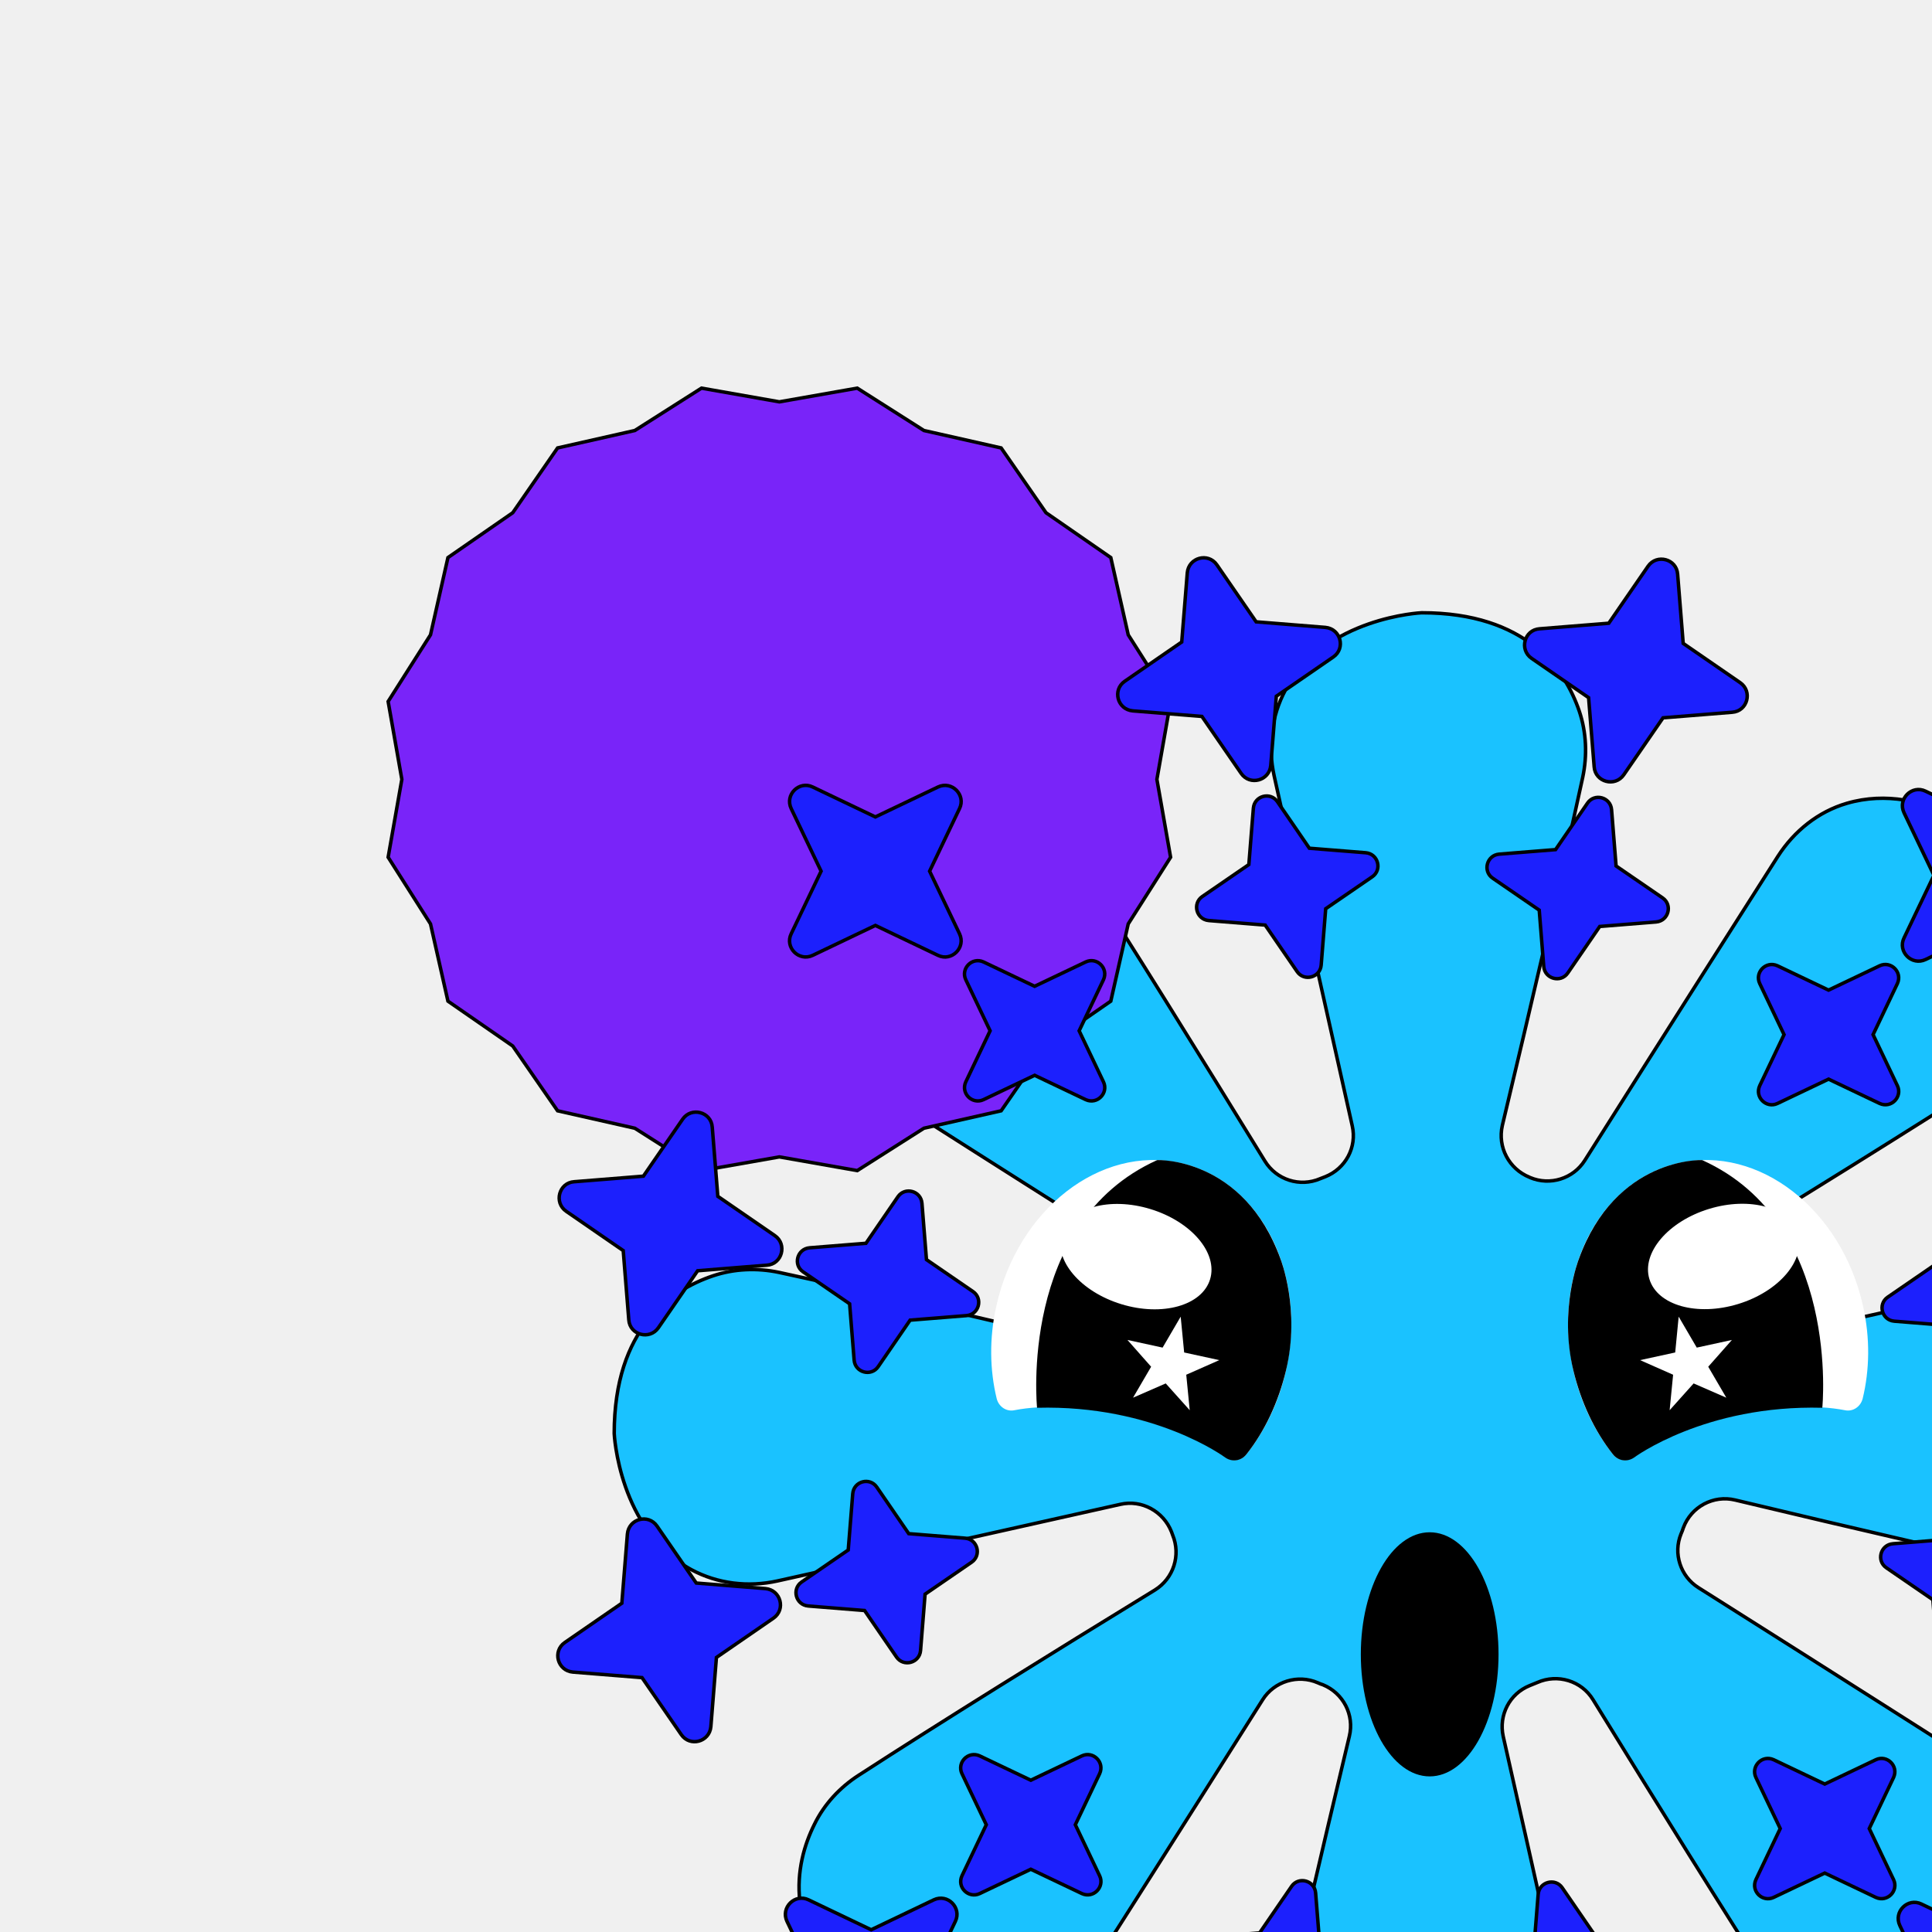
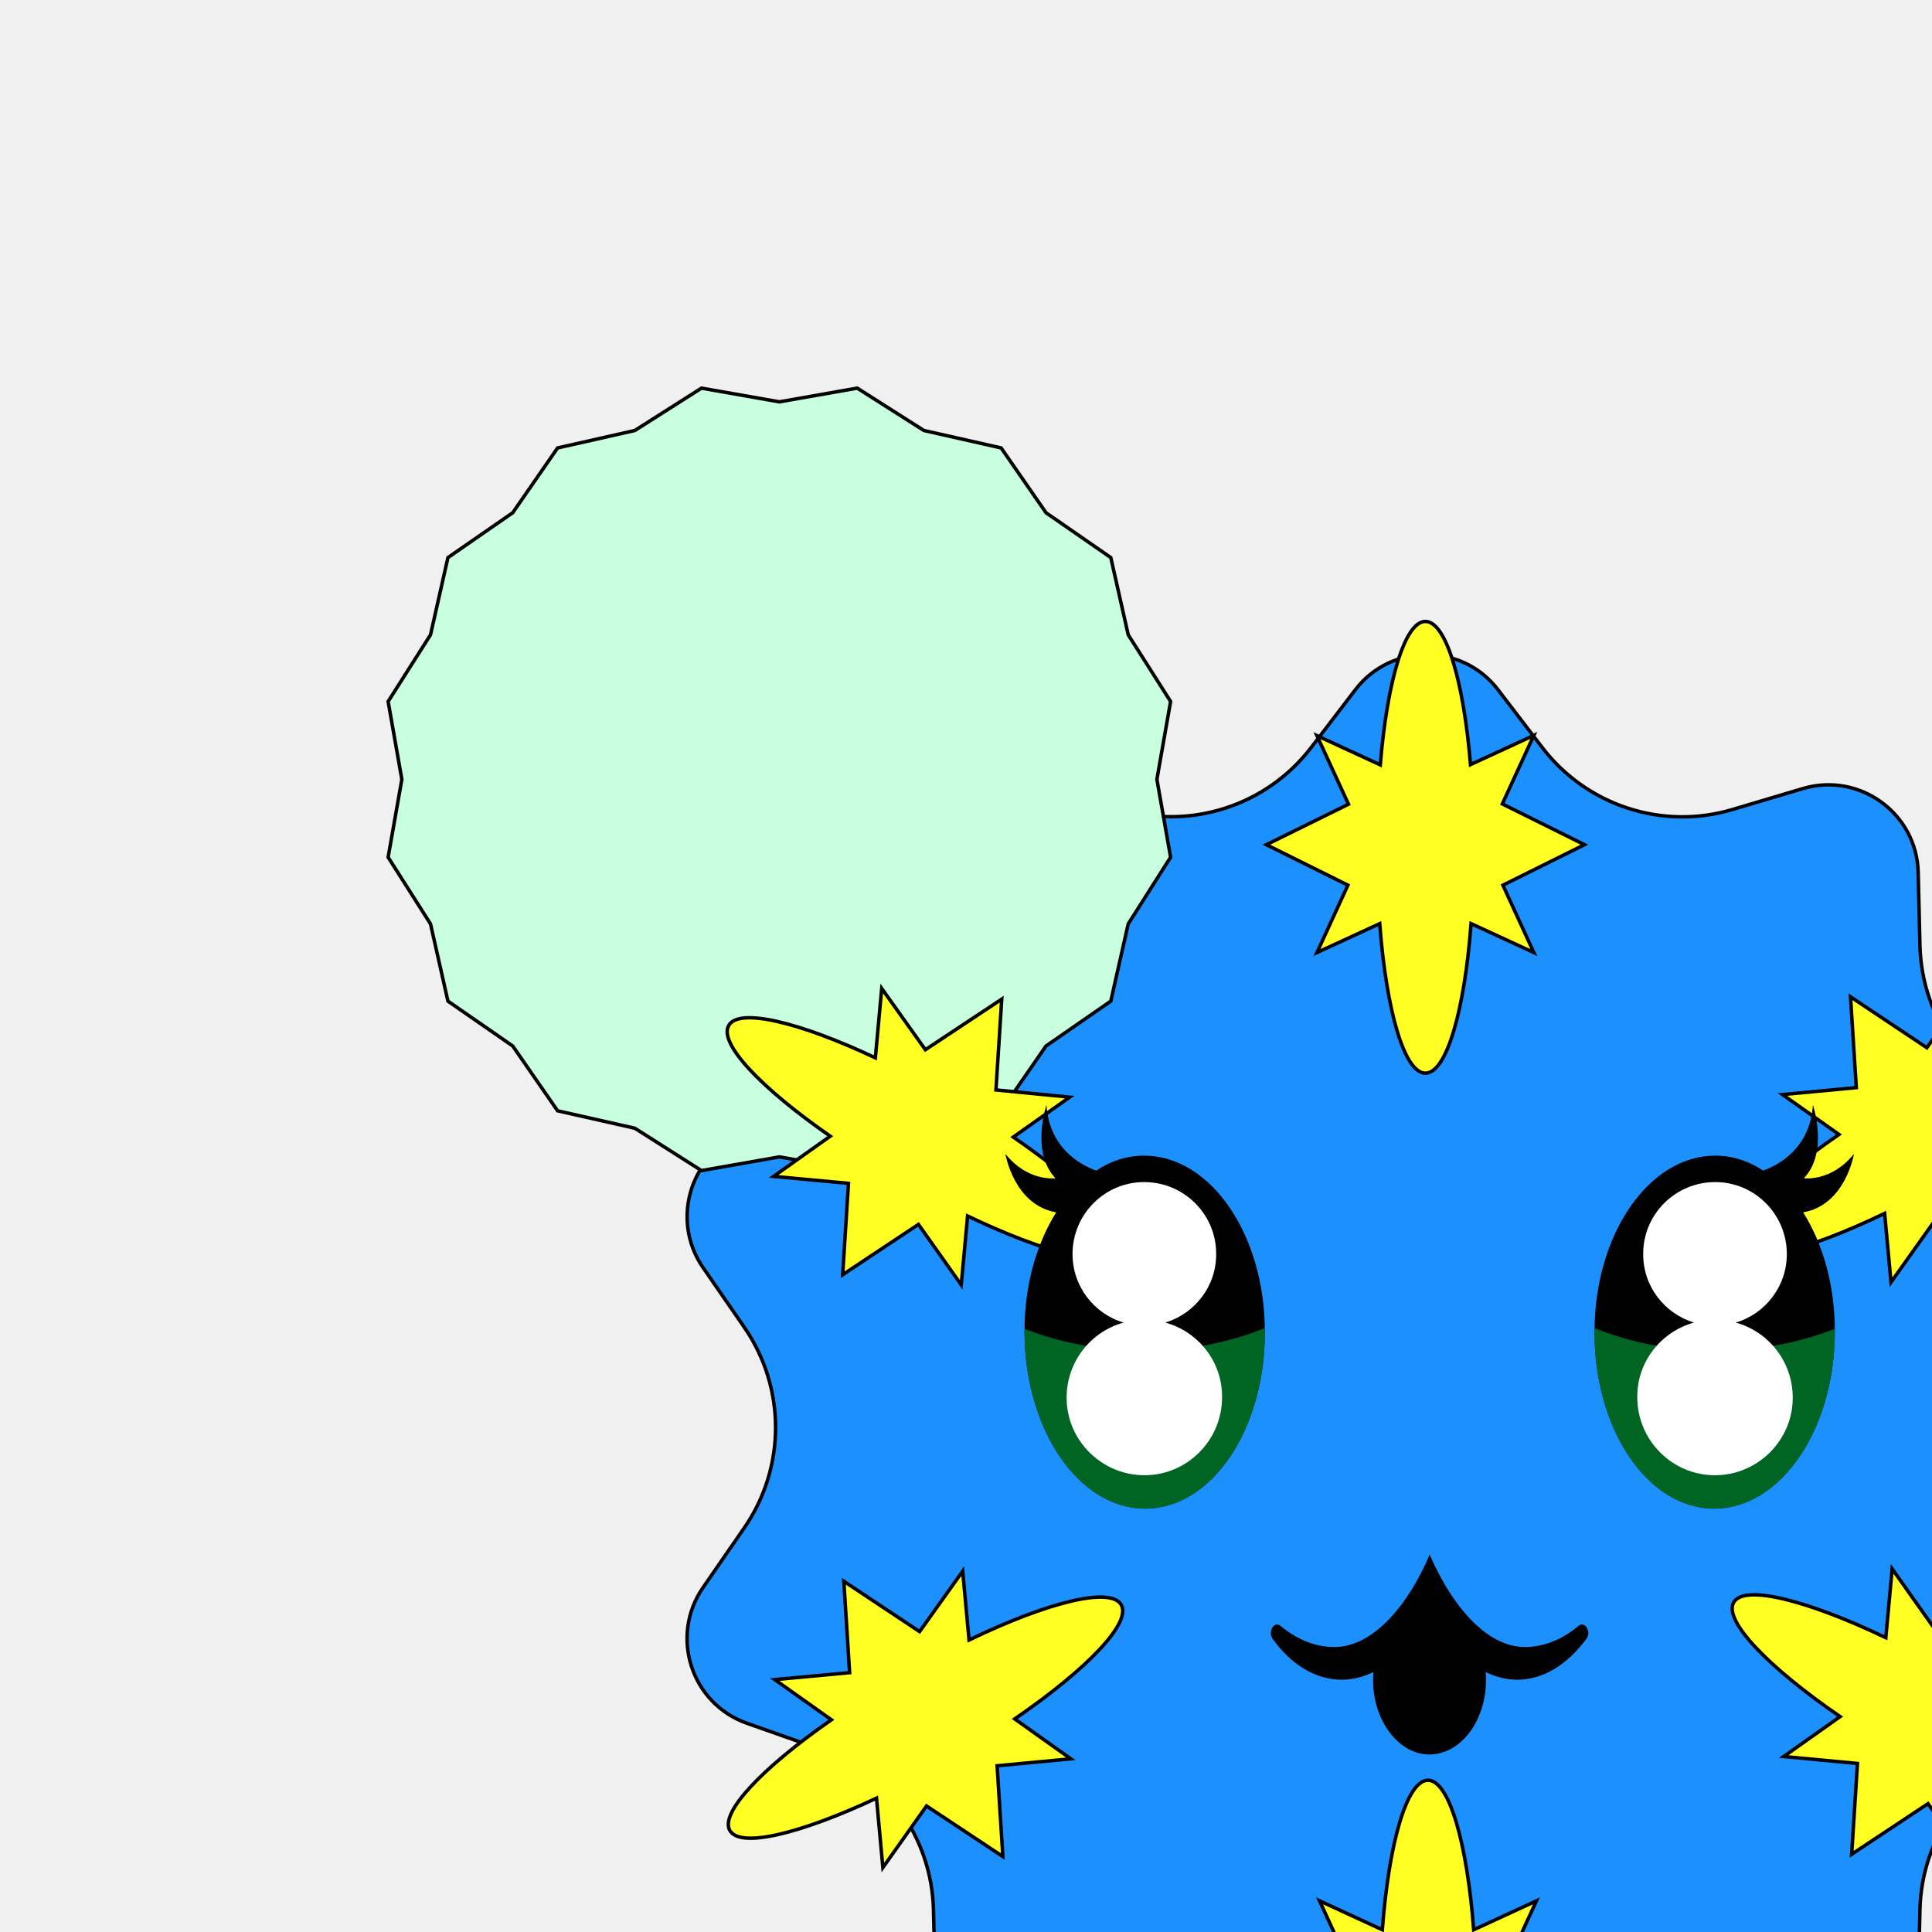
<svg xmlns="http://www.w3.org/2000/svg" height="100%" width="100%" viewBox="0 0 1000 1000" style="background-color: transparent">
  <style>
    #id-hero {
      transform-origin: 300px 300px;
      transform: translate(200px, 200px) scale(1.8);
    }
  </style>
  <g id="id-hero">
    <style>
      @keyframes moveBG {
        0% {
          transform-origin: 300px 300px;
          transform: translate(0px, 0px) rotate(0deg);
        }
        100% {
          transform-origin: 300px 300px;
          transform: translate(0px, 0px) rotate(360deg);
        }
      }
      #id-BG {
        animation: moveBG 12s infinite linear;
        animation-delay: 0s;
        animation-direction: reverse;
      }
    </style>
-     <g id="id-BG" fill="hsl(196,100%,55%)">
+     <g id="id-BG" fill="hsl(209,98%,55%)">
      <g stroke="black" stroke-width="1" stroke-miterlimit="10">
-         <path d="M510.575 257.189C503.007 253.114 494.192 252.116 485.876 253.946C470.492 257.355 430.742 266.17 385.836 276.316C379.849 277.646 373.778 274.569 371.366 268.915C371.283 268.665 371.2 268.416 371.034 268.249C368.373 262.428 370.618 255.526 376.107 252.116C406.127 233.655 438.642 213.531 462.592 198.063C467.997 194.57 472.488 189.747 475.315 183.926C480.97 172.533 484.712 153.24 463.34 131.869C463.34 131.869 442.883 113.158 419.931 119.894C411.699 122.305 404.796 127.877 400.139 135.112C391.574 148.5 369.454 183.261 344.589 222.595C341.263 227.834 334.61 229.913 328.872 227.501C328.789 227.501 328.706 227.418 328.706 227.418C322.802 225.007 319.475 218.77 320.889 212.533C329.122 178.105 337.937 140.434 344.007 112.409C345.338 106.089 345.088 99.52 343.009 93.366C338.934 81.391 327.874 65.092 297.688 65.092C297.688 65.092 269.912 66.339 258.52 87.295C254.445 94.863 253.447 103.678 255.276 111.993C258.686 127.461 267.584 167.377 277.729 212.616C279.143 218.77 275.817 224.923 269.996 227.252C269.497 227.418 268.998 227.668 268.499 227.834C262.678 230.329 255.942 228.167 252.615 222.761C234.154 192.741 213.946 160.143 198.479 136.193C194.986 130.787 190.163 126.297 184.342 123.469C172.949 117.815 153.656 114.072 132.284 135.444C132.284 135.444 113.573 155.901 120.309 178.853C122.721 187.086 128.293 193.988 135.527 198.645C148.833 207.127 183.011 228.915 221.847 253.447C227.169 256.857 229.165 263.592 226.67 269.414C226.587 269.58 226.503 269.829 226.42 269.996C224.009 275.817 217.772 279.06 211.701 277.563C177.606 269.414 140.6 260.765 112.908 254.778C106.588 253.447 100.019 253.696 93.865 255.775C81.807 259.85 65.508 270.827 65.508 301.097C65.508 301.097 66.755 328.872 87.711 340.265C95.278 344.34 104.093 345.338 112.409 343.508C127.627 340.099 166.629 331.45 211.036 321.471C217.19 320.057 223.427 323.467 225.755 329.371C225.838 329.704 226.004 329.953 226.088 330.286C228.499 336.107 226.337 342.76 221.015 346.086C191.41 364.215 159.394 384.09 135.777 399.391C130.372 402.884 125.881 407.707 123.054 413.528C117.399 424.921 113.657 444.214 135.029 465.586C135.029 465.586 155.486 484.297 178.438 477.561C186.67 475.149 193.572 469.577 198.229 462.343C206.545 449.287 227.834 415.857 251.95 377.687C255.276 372.364 262.096 370.285 267.833 372.78C268.332 373.03 268.831 373.196 269.33 373.362C275.151 375.774 278.395 382.011 276.898 388.165C268.831 421.927 260.266 458.434 254.362 485.793C253.031 492.113 253.281 498.683 255.36 504.837C259.434 516.895 270.411 533.194 300.681 533.194C300.681 533.194 328.456 531.947 339.849 510.991C343.924 503.423 344.922 494.608 343.092 486.292C339.766 471.074 331.117 432.322 321.138 388.165C319.808 382.094 322.968 375.94 328.706 373.612C329.454 373.279 330.203 373.03 330.951 372.697C336.772 370.119 343.674 372.198 347.001 377.687C365.13 407.125 384.755 438.725 399.89 462.176C403.383 467.582 408.206 472.072 414.027 474.9C425.42 480.554 444.713 484.297 466.085 462.925C466.085 462.925 484.795 442.468 478.059 419.516C475.648 411.283 470.076 404.381 462.841 399.724C449.619 391.325 415.857 369.787 377.271 345.421C372.115 342.178 369.953 335.608 372.281 329.953C372.531 329.371 372.78 328.789 372.947 328.207C375.192 322.136 381.595 318.727 387.832 320.224C421.595 328.29 458.018 336.772 485.461 342.677C491.781 344.007 498.35 343.758 504.504 341.679C516.562 337.604 532.861 326.627 532.861 296.357C532.778 296.357 531.531 268.582 510.575 257.189Z" />
+         <path d="M319.641 87.212L332.365 103.844C345.171 120.559 366.959 127.711 387.167 121.64L407.291 115.653C423.59 110.829 440.056 122.721 440.472 139.769L440.97 160.725C441.469 181.764 454.941 200.309 474.816 207.377L494.608 214.362C510.658 220.017 516.895 239.393 507.248 253.364L495.357 270.578C483.382 287.958 483.382 310.827 495.357 328.207L507.248 345.421C516.895 359.392 510.575 378.768 494.608 384.423L474.816 391.408C454.941 398.393 441.469 416.938 440.97 438.06L440.472 459.016C440.056 475.981 423.59 487.956 407.291 483.132L387.167 477.145C366.959 471.157 345.171 478.226 332.365 494.941L319.641 511.573C309.33 525.045 288.956 525.045 278.644 511.573L265.921 494.941C253.114 478.226 231.327 471.074 211.119 477.145L190.994 483.132C174.695 487.956 158.23 476.064 157.814 459.016L157.315 438.06C156.816 417.021 143.344 398.476 123.469 391.408L103.677 384.423C87.628 378.768 81.391 359.392 91.037 345.421L102.929 328.207C114.904 310.827 114.904 287.958 102.929 270.578L91.037 253.364C81.391 239.393 87.711 220.017 103.677 214.362L123.469 207.377C143.344 200.392 156.816 181.847 157.315 160.725L157.814 139.769C158.23 122.804 174.695 110.829 190.994 115.653L211.119 121.64C231.327 127.628 253.114 120.559 265.921 103.844L278.644 87.212C288.956 73.74 309.33 73.74 319.641 87.212Z" />
      </g>
    </g>
    <style>
      @keyframes moveCore {
        0% {
          transform-origin: 113px 113px;
          transform: translate(187px, 187px) rotate(0deg);
        }
        100% {
          transform-origin: 113px 113px;
          transform: translate(187px, 187px) rotate(360deg);
        }
      }
      #id-Core {
        animation: moveCore 34s infinite linear;
        animation-delay: 0s;
        animation-direction: normal;
      }
    </style>
-     <g id="id-Core" fill="hsl(264,95%,56%)">
+     <g id="id-Core" fill="hsl(146,100%,89%)">
      <g stroke="black" stroke-width="1" stroke-miterlimit="10">
        <path d="M113 4.441L135.393 0.5L154.561 12.682L176.774 17.697L189.672 36.328L208.303 49.226L213.318 71.439L225.5 90.607L221.559 113L225.5 135.393L213.318 154.561L208.303 176.774L189.672 189.672L176.774 208.303L154.561 213.318L135.393 225.5L113 221.559L90.607 225.5L71.439 213.318L49.226 208.303L36.328 189.672L17.697 176.774L12.682 154.561L0.5 135.393L4.441 113L0.5 90.607L12.682 71.439L17.697 49.226L36.328 36.328L49.226 17.697L71.439 12.682L90.607 0.5L113 4.441Z" />
      </g>
    </g>
    <style>
      @keyframes moveFG {
        0% {
          transform-origin: 300px 300px;
          transform: translate(0px, 0px) rotate(0deg);
        }
        100% {
          transform-origin: 300px 300px;
          transform: translate(0px, 0px) rotate(360deg);
        }
      }
      #id-FG {
        animation: moveFG 8s infinite linear;
        animation-delay: 0s;
        animation-direction: normal;
      }
    </style>
-     <g id="id-FG" fill="hsl(239,98%,55%)">
+     <g id="id-FG" fill="hsl(60,100%,57%)">
      <g stroke="black" stroke-width="1" stroke-miterlimit="10">
-         <path d="M250.1 67.7L270 69.3C274.4 69.7 275.9 75.3 272.3 77.8L255.9 89.1L254.3 109C253.9 113.4 248.3 114.9 245.8 111.3L234.5 94.9L214.6 93.3C210.2 92.9 208.7 87.3 212.3 84.8L228.7 73.5L230.3 53.6C230.7 49.2 236.3 47.7 238.8 51.3L250.1 67.7Z" />
-         <path d="M265.4 132.8L281.6 134.1C285.2 134.4 286.4 139 283.5 141L270.1 150.2L268.8 166.4C268.5 170 263.9 171.2 261.9 168.3L252.7 154.9L236.5 153.6C232.9 153.3 231.7 148.7 234.6 146.7L248 137.5L249.3 121.3C249.6 117.7 254.2 116.5 256.2 119.4L265.4 132.8Z" />
-         <path d="M140.6 123.8L158.6 115.2C162.6 113.3 166.7 117.5 164.8 121.4L156.2 139.4L164.8 157.4C166.7 161.4 162.5 165.5 158.6 163.6L140.6 155L122.6 163.6C118.6 165.5 114.5 161.3 116.4 157.4L125 139.4L116.4 121.4C114.5 117.4 118.7 113.3 122.6 115.2L140.6 123.8Z" />
-         <path d="M186.4 172.5L201.1 165.5C204.3 164 207.7 167.3 206.2 170.6L199.2 185.3L206.2 200C207.7 203.2 204.4 206.6 201.1 205.1L186.4 198.1L171.7 205.1C168.5 206.6 165.1 203.3 166.6 200L173.6 185.3L166.6 170.6C165.1 167.4 168.4 164 171.7 165.5L186.4 172.5Z" />
-         <path d="M73.9 227.1L85.2 210.7C87.7 207.1 93.4 208.6 93.7 213L95.3 232.9L111.7 244.2C115.3 246.7 113.8 252.4 109.4 252.7L89.5 254.3L78.2 270.7C75.7 274.3 70 272.8 69.7 268.4L68.1 248.5L51.7 237.2C48.1 234.7 49.6 229 54 228.7L73.9 227.1Z" />
-         <path d="M137.9 246.4L147.1 233C149.1 230.1 153.7 231.3 154 234.9L155.3 251.1L168.7 260.3C171.6 262.3 170.4 266.9 166.8 267.2L150.6 268.5L141.4 281.9C139.4 284.8 134.8 283.6 134.5 280L133.2 263.8L119.8 254.6C116.9 252.6 118.1 248 121.7 247.7L137.9 246.4Z" />
-         <path d="M67.7 349.9L69.3 330C69.7 325.6 75.3 324.1 77.8 327.7L89.1 344.1L109 345.7C113.4 346.1 114.9 351.7 111.3 354.2L94.9 365.5L93.3 385.4C92.9 389.8 87.3 391.3 84.8 387.7L73.5 371.3L53.6 369.7C49.2 369.3 47.7 363.7 51.3 361.2L67.7 349.9Z" />
-         <path d="M132.8 334.6L134.1 318.4C134.4 314.8 139 313.6 141 316.5L150.2 329.9L166.4 331.2C170 331.5 171.2 336.1 168.3 338.1L154.9 347.3L153.6 363.5C153.3 367.1 148.7 368.3 146.7 365.4L137.5 352L121.3 350.7C117.7 350.4 116.5 345.8 119.4 343.8L132.8 334.6Z" />
-         <path d="M123.8 459.4L115.2 441.4C113.3 437.4 117.5 433.3 121.4 435.2L139.4 443.8L157.4 435.2C161.4 433.3 165.5 437.5 163.6 441.4L155 459.4L163.6 477.4C165.5 481.4 161.3 485.5 157.4 483.6L139.4 475L121.4 483.6C117.4 485.5 113.3 481.3 115.2 477.4L123.8 459.4Z" />
-         <path d="M172.5 413.6L165.5 398.9C164 395.7 167.3 392.3 170.6 393.8L185.3 400.8L200 393.8C203.2 392.3 206.6 395.6 205.1 398.9L198.1 413.6L205.1 428.3C206.6 431.5 203.3 434.9 200 433.4L185.3 426.4L170.6 433.4C167.4 434.9 164 431.6 165.5 428.3L172.5 413.6Z" />
-         <path d="M227.1 526.1L210.7 514.8C207.1 512.3 208.6 506.6 213 506.3L232.9 504.7L244.2 488.3C246.7 484.7 252.4 486.2 252.7 490.6L254.3 510.5L270.7 521.8C274.3 524.3 272.8 530 268.4 530.3L248.5 531.9L237.2 548.3C234.7 551.9 229 550.4 228.7 546L227.1 526.1Z" />
-         <path d="M246.4 462.1L233 452.9C230.1 450.9 231.3 446.3 234.9 446L251.1 444.7L260.3 431.3C262.3 428.4 266.9 429.6 267.2 433.2L268.5 449.4L281.9 458.6C284.8 460.6 283.6 465.2 280 465.5L263.8 466.8L254.6 480.2C252.6 483.1 248 481.9 247.7 478.3L246.4 462.1Z" />
-         <path d="M349.9 532.3L330 530.7C325.6 530.3 324.1 524.7 327.7 522.2L344.1 510.9L345.7 491C346.1 486.6 351.7 485.1 354.2 488.7L365.5 505.1L385.4 506.7C389.8 507.1 391.3 512.7 387.7 515.2L371.3 526.5L369.7 546.4C369.3 550.8 363.7 552.3 361.2 548.7L349.9 532.3Z" />
-         <path d="M334.6 467.2L318.4 465.9C314.8 465.6 313.6 461 316.5 459L329.9 449.8L331.2 433.6C331.5 430 336.1 428.8 338.1 431.7L347.3 445.1L363.5 446.4C367.1 446.7 368.3 451.3 365.4 453.3L352 462.5L350.7 478.7C350.4 482.3 345.8 483.5 343.8 480.6L334.6 467.2Z" />
-         <path d="M459.4 476.2L441.4 484.8C437.4 486.7 433.3 482.5 435.2 478.6L443.8 460.6L435.2 442.6C433.3 438.6 437.5 434.5 441.4 436.4L459.4 445L477.4 436.4C481.4 434.5 485.5 438.7 483.6 442.6L475 460.6L483.6 478.6C485.5 482.6 481.3 486.7 477.4 484.8L459.4 476.2Z" />
-         <path d="M413.6 427.5L398.9 434.5C395.7 436 392.3 432.7 393.8 429.4L400.8 414.7L393.8 400C392.3 396.8 395.6 393.4 398.9 394.9L413.6 401.9L428.3 394.9C431.5 393.4 434.9 396.7 433.4 400L426.4 414.7L433.4 429.4C434.9 432.6 431.6 436 428.3 434.5L413.6 427.5Z" />
-         <path d="M526.1 372.9L514.8 389.3C512.3 392.9 506.6 391.4 506.3 387L504.7 367.1L488.3 355.8C484.7 353.3 486.2 347.6 490.6 347.3L510.5 345.7L521.8 329.3C524.3 325.7 530 327.2 530.3 331.6L531.9 351.5L548.3 362.8C551.9 365.3 550.4 371 546 371.3L526.1 372.9Z" />
-         <path d="M462.1 353.6L452.9 367C450.9 369.9 446.3 368.7 446 365.1L444.7 348.9L431.3 339.7C428.4 337.7 429.6 333.1 433.2 332.8L449.4 331.5L458.6 318.1C460.6 315.2 465.2 316.4 465.5 320L466.8 336.2L480.2 345.4C483.1 347.4 481.9 352 478.3 352.3L462.1 353.6Z" />
-         <path d="M532.3 250.1L530.7 270C530.3 274.4 524.7 275.9 522.2 272.3L510.9 255.9L491 254.3C486.6 253.9 485.1 248.3 488.7 245.8L505.1 234.5L506.7 214.6C507.1 210.2 512.7 208.7 515.2 212.3L526.5 228.7L546.4 230.3C550.8 230.7 552.3 236.3 548.7 238.8L532.3 250.1Z" />
-         <path d="M467.2 265.4L465.9 281.6C465.6 285.2 461 286.4 459 283.5L449.8 270.1L433.6 268.8C430 268.5 428.8 263.9 431.7 261.9L445.1 252.7L446.4 236.5C446.7 232.9 451.3 231.7 453.3 234.6L462.5 248L478.7 249.3C482.3 249.6 483.5 254.2 480.6 256.2L467.2 265.4Z" />
-         <path d="M476.2 140.6L484.8 158.6C486.7 162.6 482.5 166.7 478.6 164.8L460.6 156.2L442.6 164.8C438.6 166.7 434.5 162.5 436.4 158.6L445 140.6L436.4 122.6C434.5 118.6 438.7 114.5 442.6 116.4L460.6 125L478.6 116.4C482.6 114.5 486.7 118.7 484.8 122.6L476.2 140.6Z" />
-         <path d="M427.5 186.4L434.5 201.1C436 204.3 432.7 207.7 429.4 206.2L414.7 199.2L400 206.2C396.8 207.7 393.4 204.4 394.9 201.1L401.9 186.4L394.9 171.7C393.4 168.5 396.7 165.1 400 166.6L414.7 173.6L429.4 166.6C432.6 165.1 436 168.4 434.5 171.7L427.5 186.4Z" />
-         <path d="M372.9 73.9L389.3 85.2C392.9 87.7 391.4 93.4 387 93.7L367.1 95.3L355.8 111.7C353.3 115.3 347.6 113.8 347.3 109.4L345.7 89.5L329.3 78.2C325.7 75.7 327.2 70 331.6 69.7L351.5 68.1L362.8 51.7C365.3 48.1 371 49.6 371.3 54L372.9 73.9Z" />
-         <path d="M353.6 137.9L367 147.1C369.9 149.1 368.7 153.7 365.1 154L348.9 155.3L339.7 168.7C337.7 171.6 333.1 170.4 332.8 166.8L331.5 150.6L318.1 141.4C315.2 139.4 316.4 134.8 320 134.5L336.2 133.2L345.4 119.8C347.4 116.9 352 118.1 352.3 121.7L353.6 137.9Z" />
+         <path d="M321.055 143.427L344.506 131.785L320.889 120.06L329.953 100.351L311.741 108.75C309.746 84.634 304.673 67.586 298.769 67.586C292.864 67.586 287.792 84.634 285.796 108.833L267.584 100.434L276.648 120.143L253.031 131.785L276.482 143.427L267.584 162.804L285.63 154.488C287.542 179.518 292.698 197.481 298.769 197.481C304.839 197.481 309.995 179.602 311.908 154.488L329.953 162.804L321.055 143.427Z" />
+         <path d="M175.277 202.304L176.941 176.192L154.987 190.745L142.43 173.115L140.6 193.073C118.729 182.762 101.349 178.604 98.439 183.76C95.445 188.915 107.752 201.805 127.627 215.609L111.328 227.169L132.866 229.164L131.203 255.443L152.991 240.973L165.298 258.353L167.128 238.561C189.747 249.372 207.876 253.946 210.87 248.707C213.863 243.468 200.974 230.079 180.267 215.859L196.483 204.383L175.277 202.304Z" />
+         <path d="M153.323 358.061L131.536 343.591L133.199 369.87L111.661 371.865L127.96 383.424C108.085 397.229 95.777 410.202 98.771 415.274C101.765 420.43 119.062 416.189 140.933 405.961L142.762 425.919L155.319 408.206L177.273 422.759L175.61 396.647L196.816 394.651L180.683 383.175C201.389 368.955 214.362 355.566 211.285 350.327C208.208 345.088 190.163 349.579 167.544 360.473L165.714 340.681L153.323 358.061Z" />
+         <path d="M277.23 454.858L253.78 466.5L277.397 478.226L268.332 497.934L286.544 489.535C288.623 513.651 293.613 530.782 299.517 530.782C305.421 530.782 310.494 513.735 312.49 489.535L330.702 497.934L321.637 478.226L345.255 466.5L321.804 454.858L330.702 435.482L312.656 443.798C310.744 418.767 305.588 400.805 299.517 400.805C293.446 400.805 288.291 418.684 286.378 443.798L268.332 435.482L277.23 454.858Z" />
+         <path d="M423.008 395.981L421.345 422.093L443.299 407.541L455.856 425.253L457.686 405.295C479.556 415.607 496.937 419.765 499.847 414.609C502.841 409.453 490.533 396.564 470.658 382.759L486.957 371.2L465.419 369.204L467.082 342.926L445.295 357.396L432.987 340.015L431.158 359.807C408.539 348.997 390.41 344.423 387.416 349.662C384.422 354.901 397.312 368.289 418.019 382.51L401.803 393.986L423.008 395.981Z" />
+         <path d="M444.962 240.308L466.75 254.777L465.087 228.499L486.625 226.503L470.326 214.944C490.201 201.14 502.508 188.167 499.515 183.094C496.521 177.938 479.224 182.18 457.353 192.408L455.523 172.45L442.966 190.163L421.012 175.527L422.676 201.639L401.47 203.635L417.686 215.111C396.979 229.331 384.007 242.719 387.084 247.958C390.16 253.197 408.206 248.707 430.825 237.813L432.655 257.605L444.962 240.308Z" />
      </g>
    </g>
    <g id="id-Face">
      <g>
-         <path d="M212.1 295.9C224.1 298.6 234.4 303 241.3 307.9C243.2 309.3 245.9 308.9 247.3 307.1C252.6 300.4 256.6 292.2 258.7 282.9C264.9 255.1 251.3 228.4 228.3 223.3C205.3 218.2 181.6 236.6 175.4 264.4C173.3 273.7 173.5 282.9 175.5 291.1C176.1 293.4 178.3 294.9 180.6 294.4C188.9 292.8 200.1 293.2 212.1 295.9Z" fill="white" />
-         <path d="M257.1 250.9C257.1 250.9 262.9 265.5 258.7 282.9C256.5 292.1 252.6 300.4 247.3 307.1C245.8 309 243.2 309.4 241.2 308C241.2 308 220.8 292.8 187.1 293.7C187.1 293.7 181.7 240.5 221.6 222.5C221.7 222.4 246.5 221.6 257.1 250.9Z" fill="black" />
-         <path d="M228.4 267.5L229.4 277.8L239.5 280L230 284.2L231 294.4L224.1 286.7L214.7 290.8L219.9 281.9L213.1 274.2L223.2 276.4L228.4 267.5Z" fill="white" />
-         <path d="M236.853 256.762C239.163 249.21 231.488 240.167 219.71 236.564C207.932 232.962 196.512 236.164 194.202 243.717C191.892 251.269 199.567 260.312 211.345 263.914C223.122 267.517 234.543 264.315 236.853 256.762Z" fill="white" />
-         <path d="M387.9 295.9C375.9 298.6 365.6 303 358.7 307.9C356.8 309.3 354.1 308.9 352.7 307.1C347.4 300.4 343.4 292.2 341.3 282.9C335.1 255.1 348.7 228.4 371.7 223.3C394.7 218.2 418.4 236.6 424.6 264.4C426.7 273.7 426.5 282.9 424.5 291.1C423.9 293.4 421.7 294.9 419.4 294.4C411.1 292.8 399.9 293.2 387.9 295.9Z" fill="white" />
-         <path d="M342.9 250.9C342.9 250.9 337.1 265.5 341.3 282.9C343.5 292.1 347.4 300.4 352.7 307.1C354.2 309 356.8 309.4 358.8 308C358.8 308 379.2 292.8 412.9 293.7C412.9 293.7 418.3 240.5 378.4 222.5C378.3 222.4 353.5 221.6 342.9 250.9Z" fill="black" />
-         <path d="M371.6 267.5L370.6 277.8L360.5 280L370 284.2L369 294.4L375.9 286.7L385.3 290.8L380.1 281.9L386.9 274.2L376.8 276.4L371.6 267.5Z" fill="white" />
-         <path d="M388.694 263.865C400.472 260.263 408.147 251.22 405.837 243.667C403.527 236.115 392.106 232.912 380.329 236.515C368.551 240.117 360.876 249.16 363.186 256.713C365.496 264.265 376.916 267.467 388.694 263.865Z" fill="white" />
-         <path d="M300 399.7C310.935 399.7 319.8 383.985 319.8 364.6C319.8 345.215 310.935 329.5 300 329.5C289.065 329.5 280.2 345.215 280.2 364.6C280.2 383.985 289.065 399.7 300 399.7Z" fill="black" />
+         <path d="M327.4 362.499C316 362.499 306 349.899 300 335.899C294.1 349.899 284 362.499 272.6 362.499C267 362.499 261.8 360.299 257.1 356.399C255.3 354.899 253.4 358.099 254.8 360.099C260.1 367.499 267.1 371.899 274.7 371.899C277.9 371.899 280.9 371.099 283.8 369.699C283.7 371.199 283.7 372.699 283.8 374.199C284.7 384.999 291.7 393.399 299.9 393.399C308.9 393.399 316.2 383.799 316.2 371.899C316.2 371.199 316.2 370.399 316.1 369.699C319 371.099 322 371.899 325.2 371.899C332.8 371.899 339.7 367.399 345.1 360.099C346.6 358.099 344.6 354.899 342.8 356.399C338.2 360.299 332.9 362.499 327.4 362.499Z" fill="black" />
+         <path d="M217.9 221.2C213 221.2 208.3 222.7 204.1 225.5C199.2 223.7 190.6 218.8 189.8 206.6C189.8 206.6 185.2 220.2 192.4 227.7C192.4 227.7 184.5 228.8 178 220.7C178 220.7 180.4 235.4 192.6 237.5C186.9 246.6 183.4 258.7 183.5 272C183.6 300 199.1 322.7 218.2 322.7C237.3 322.7 252.7 299.9 252.6 271.8C252.6 243.9 237 221.2 217.9 221.2Z" fill="black" />
+         <path d="M218.1 277.3C205.5 277.3 193.7 275 183.5 271C183.5 271.3 183.5 271.7 183.5 272C183.6 300 199.1 322.7 218.2 322.7C237.3 322.7 252.7 299.9 252.6 271.8C252.6 271.5 252.6 271.1 252.6 270.8C242.4 274.9 230.7 277.3 218.1 277.3Z" fill="#006522" />
+         <path d="M224 269.2C232.5 266.6 238.7 258.7 238.6 249.4C238.6 238 229.3 228.8 217.9 228.8C206.5 228.8 197.3 238.1 197.3 249.5C197.3 258.8 203.5 266.7 212 269.2C202.5 271.8 195.6 280.5 195.6 290.8C195.6 303.1 205.7 313.1 218 313.1C230.3 313.1 240.3 303 240.3 290.7C240.4 280.4 233.4 271.8 224 269.2Z" fill="white" />
+         <path d="M382.1 221.2C387 221.2 391.7 222.7 395.9 225.5C400.8 223.7 409.4 218.8 410.2 206.6C410.2 206.6 414.8 220.2 407.6 227.7C407.6 227.7 415.5 228.8 422 220.7C422 220.7 419.6 235.4 407.4 237.5C413.1 246.6 416.6 258.7 416.5 272C416.4 300 400.9 322.7 381.8 322.7C362.7 322.7 347.3 299.9 347.4 271.8C347.4 243.9 363 221.2 382.1 221.2Z" fill="black" />
+         <path d="M381.9 277.3C394.5 277.3 406.3 275 416.5 271C416.5 271.3 416.5 271.7 416.5 272C416.4 300 400.9 322.7 381.8 322.7C362.7 322.7 347.3 299.9 347.4 271.8C347.4 271.5 347.4 271.1 347.4 270.8C357.6 274.9 369.3 277.3 381.9 277.3Z" fill="#006522" />
+         <path d="M376 269.2C367.5 266.6 361.3 258.7 361.4 249.4C361.4 238 370.7 228.8 382.1 228.8C393.5 228.8 402.7 238.1 402.7 249.5C402.7 258.8 396.5 266.7 388 269.2C397.5 271.8 404.4 280.5 404.4 290.8C404.4 303.1 394.3 313.1 382 313.1C369.7 313.1 359.7 303 359.7 290.7C359.6 280.4 366.6 271.8 376 269.2Z" fill="white" />
      </g>
    </g>
  </g>
</svg>
